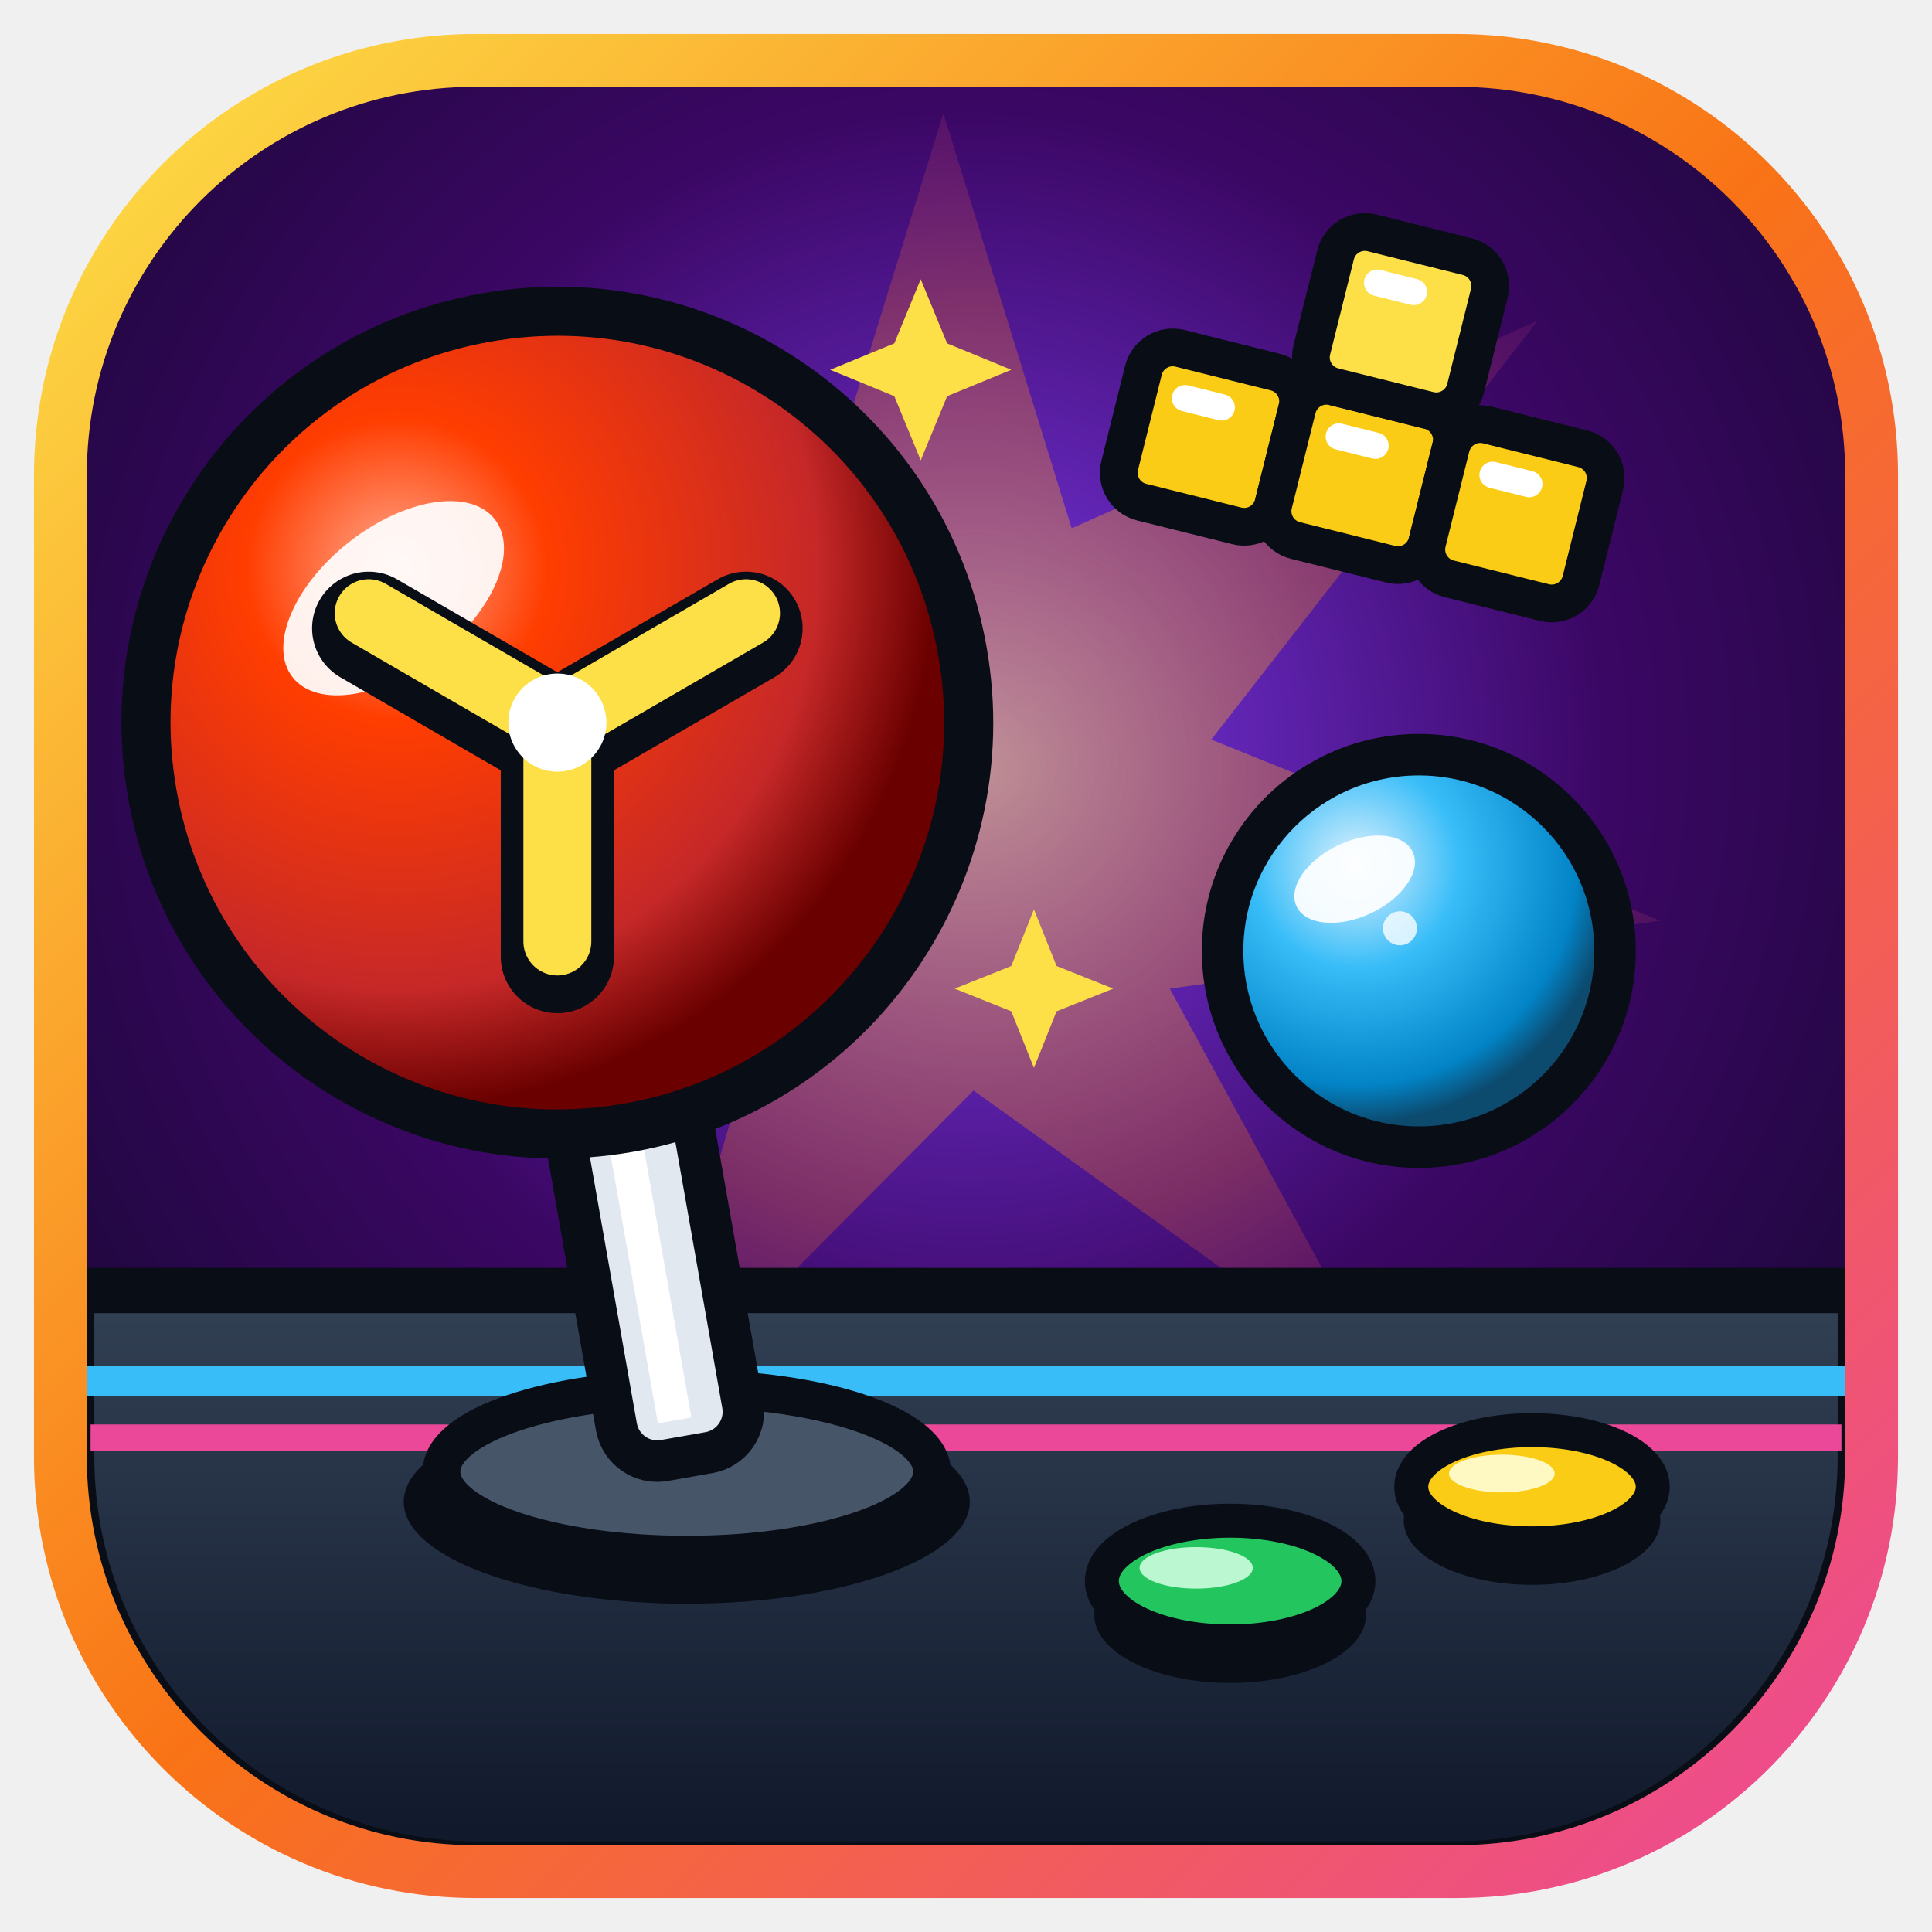
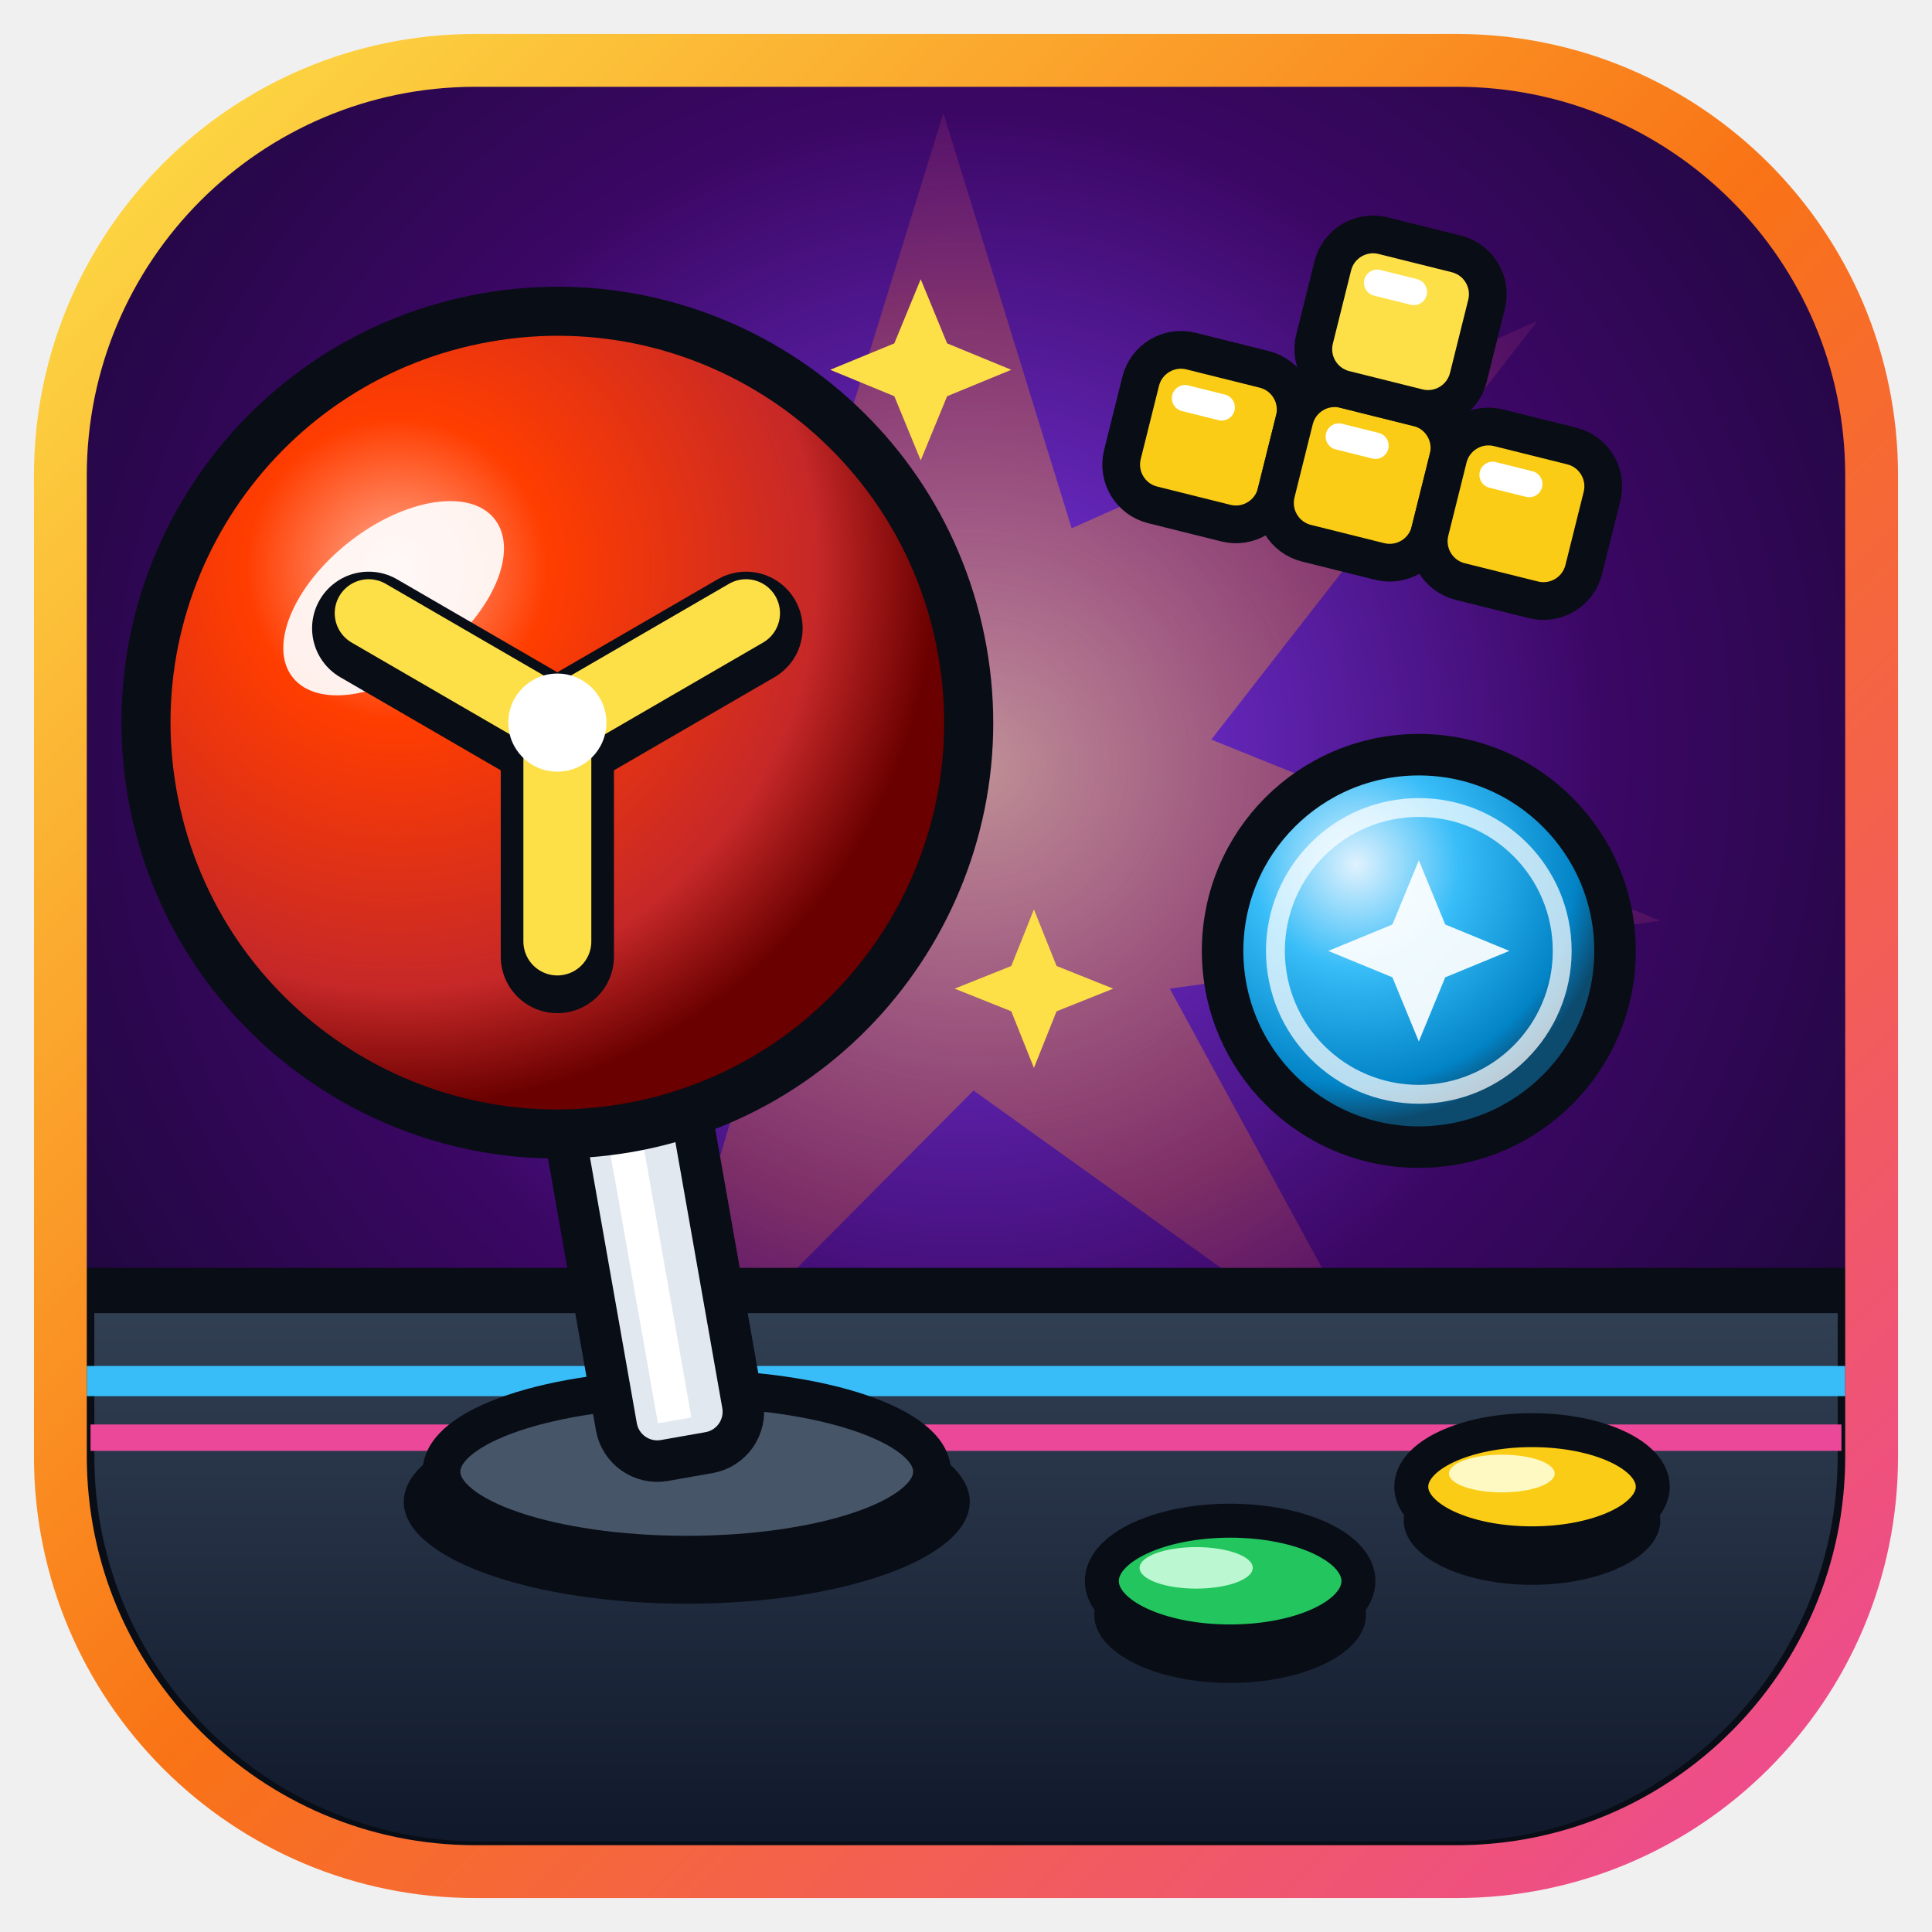
<svg xmlns="http://www.w3.org/2000/svg" viewBox="0 0 1024 1024" width="1024" height="1024" role="img" aria-label="YOLO Arcade icon">
  <defs>
    <radialGradient id="arcadeSky" cx="50%" cy="38%" r="68%">
      <stop offset="0%" stop-color="#7c3aed" />
      <stop offset="52%" stop-color="#3b0764" />
      <stop offset="100%" stop-color="#13072e" />
    </radialGradient>
    <linearGradient id="neonRim" x1="0%" y1="0%" x2="100%" y2="100%">
      <stop offset="0%" stop-color="#fde047" />
      <stop offset="50%" stop-color="#f97316" />
      <stop offset="100%" stop-color="#ec4899" />
    </linearGradient>
    <radialGradient id="starburstGrad" cx="50%" cy="50%" r="55%">
      <stop offset="0%" stop-color="#fde047" stop-opacity="0.52" />
      <stop offset="65%" stop-color="#f97316" stop-opacity="0.28" />
      <stop offset="100%" stop-color="#ec4899" stop-opacity="0.1" />
    </radialGradient>
    <linearGradient id="controlDeck" x1="0%" y1="0%" x2="0%" y2="100%">
      <stop offset="0%" stop-color="#334155" />
      <stop offset="100%" stop-color="#0f172a" />
    </linearGradient>
    <radialGradient id="cherryBall" cx="34%" cy="28%" r="66%">
      <stop offset="0%" stop-color="#ffab91" />
      <stop offset="28%" stop-color="#ff3d00" />
      <stop offset="78%" stop-color="#c62828" />
      <stop offset="100%" stop-color="#6a0000" />
    </radialGradient>
-     <radialGradient id="cyanBubble" cx="34%" cy="28%" r="66%">
+     <radialGradient id="cyanStarCore" cx="34%" cy="28%" r="66%">
      <stop offset="0%" stop-color="#e0f2fe" />
      <stop offset="40%" stop-color="#38bdf8" />
      <stop offset="85%" stop-color="#0284c7" />
      <stop offset="100%" stop-color="#0c4a6e" />
    </radialGradient>
  </defs>
  <rect x="32" y="32" width="960" height="960" rx="220" fill="url(#arcadeSky)" />
  <g transform="translate(500, 420)">
    <polygon points="0,-360 68,-140 315,-250 142,-28 380,68 120,104 235,315 16,158 -160,335 -94,110 -345,115 -140,-16 -315,-220 -68,-140" fill="url(#starburstGrad)" />
  </g>
  <g transform="translate(722, 252) rotate(14)" stroke="#090d16" stroke-width="20" stroke-linejoin="round">
-     <rect x="-126" y="-42" width="84" height="84" rx="16" fill="#facc15" />
-     <rect x="-42" y="-42" width="84" height="84" rx="16" fill="#facc15" />
-     <rect x="42" y="-42" width="84" height="84" rx="16" fill="#facc15" />
-     <rect x="-42" y="-126" width="84" height="84" rx="16" fill="#fde047" />
+     <rect x="-126" y="-42" width="84" height="84" rx="22" fill="#facc15" />
+     <rect x="-42" y="-42" width="84" height="84" rx="22" fill="#facc15" />
+     <rect x="42" y="-42" width="84" height="84" rx="22" fill="#facc15" />
+     <rect x="-42" y="-126" width="84" height="84" rx="22" fill="#fde047" />
    <rect x="-24" y="-108" width="34" height="14" rx="7" fill="#ffffff" stroke="none" />
    <rect x="-108" y="-24" width="34" height="14" rx="7" fill="#ffffff" stroke="none" />
    <rect x="-24" y="-24" width="34" height="14" rx="7" fill="#ffffff" stroke="none" />
    <rect x="60" y="-24" width="34" height="14" rx="7" fill="#ffffff" stroke="none" />
  </g>
  <g transform="translate(752, 504)">
-     <circle r="104" fill="url(#cyanBubble)" stroke="#090d16" stroke-width="22" />
-     <ellipse cx="-34" cy="-38" rx="34" ry="20" transform="rotate(-25 -34 -38)" fill="#ffffff" fill-opacity="0.92" />
-     <circle cx="-10" cy="-12" r="9" fill="#ffffff" fill-opacity="0.78" />
+     <circle r="104" fill="url(#cyanStarCore)" stroke="#090d16" stroke-width="22" />
+     <circle r="76" fill="none" stroke="#ffffff" stroke-width="10" stroke-opacity="0.72" />
+     <polygon points="0,-48 14,-14 48,0 14,14 0,48 -14,14 -48,0 -14,-14" fill="#ffffff" fill-opacity="0.92" />
  </g>
  <path d="M 488 148 L 502 182 L 536 196 L 502 210 L 488 244 L 474 210 L 440 196 L 474 182 Z" fill="#fde047" />
  <path d="M 548 482 L 560 512 L 590 524 L 560 536 L 548 566 L 536 536 L 506 524 L 536 512 Z" fill="#fde047" />
  <path d="M 38 684 L 986 684 L 986 772 A 216 216 0 0 1 770 988 L 254 988 A 216 216 0 0 1 38 772 Z" fill="url(#controlDeck)" stroke="#090d16" stroke-width="24" stroke-linejoin="round" />
  <line x1="46" y1="732" x2="978" y2="732" stroke="#38bdf8" stroke-width="16" />
  <line x1="48" y1="762" x2="976" y2="762" stroke="#ec4899" stroke-width="14" />
  <g transform="translate(652, 838)">
    <ellipse cx="0" cy="18" rx="72" ry="36" fill="#090d16" />
    <ellipse cx="0" cy="0" rx="68" ry="32" fill="#22c55e" stroke="#090d16" stroke-width="18" />
    <ellipse cx="-18" cy="-7" rx="30" ry="11" fill="#bbf7d0" />
  </g>
  <g transform="translate(812, 788)">
    <ellipse cx="0" cy="18" rx="68" ry="34" fill="#090d16" />
    <ellipse cx="0" cy="0" rx="64" ry="30" fill="#facc15" stroke="#090d16" stroke-width="18" />
    <ellipse cx="-16" cy="-7" rx="28" ry="10" fill="#fef9c3" />
  </g>
  <ellipse cx="364" cy="796" rx="150" ry="54" fill="#090d16" />
  <ellipse cx="364" cy="780" rx="130" ry="44" fill="#475569" stroke="#090d16" stroke-width="20" />
  <g transform="translate(364, 772) rotate(-10)">
    <rect x="-34" y="-330" width="68" height="330" rx="22" fill="#e2e8f0" stroke="#090d16" stroke-width="22" />
    <rect x="-12" y="-310" width="18" height="290" fill="#ffffff" />
    <g transform="translate(0, -395)">
      <circle r="218" fill="url(#cherryBall)" stroke="#090d16" stroke-width="26" />
      <ellipse cx="-74" cy="-80" rx="68" ry="38" transform="rotate(-28 -74 -80)" fill="#ffffff" fill-opacity="0.92" />
      <circle cx="-18" cy="-24" r="14" fill="#ffffff" fill-opacity="0.78" />
      <g transform="rotate(10)">
        <g stroke="#090d16" stroke-width="60" stroke-linecap="round">
          <line x1="0" y1="8" x2="0" y2="124" />
          <line x1="0" y1="8" x2="-100" y2="-50" />
          <line x1="0" y1="8" x2="100" y2="-50" />
        </g>
        <g stroke="#fde047" stroke-width="36" stroke-linecap="round">
          <line x1="0" y1="0" x2="0" y2="116" />
          <line x1="0" y1="0" x2="-100" y2="-58" />
          <line x1="0" y1="0" x2="100" y2="-58" />
        </g>
        <circle r="26" fill="#ffffff" />
      </g>
    </g>
  </g>
  <rect x="32" y="32" width="960" height="960" rx="220" fill="none" stroke="url(#neonRim)" stroke-width="28" />
</svg>
